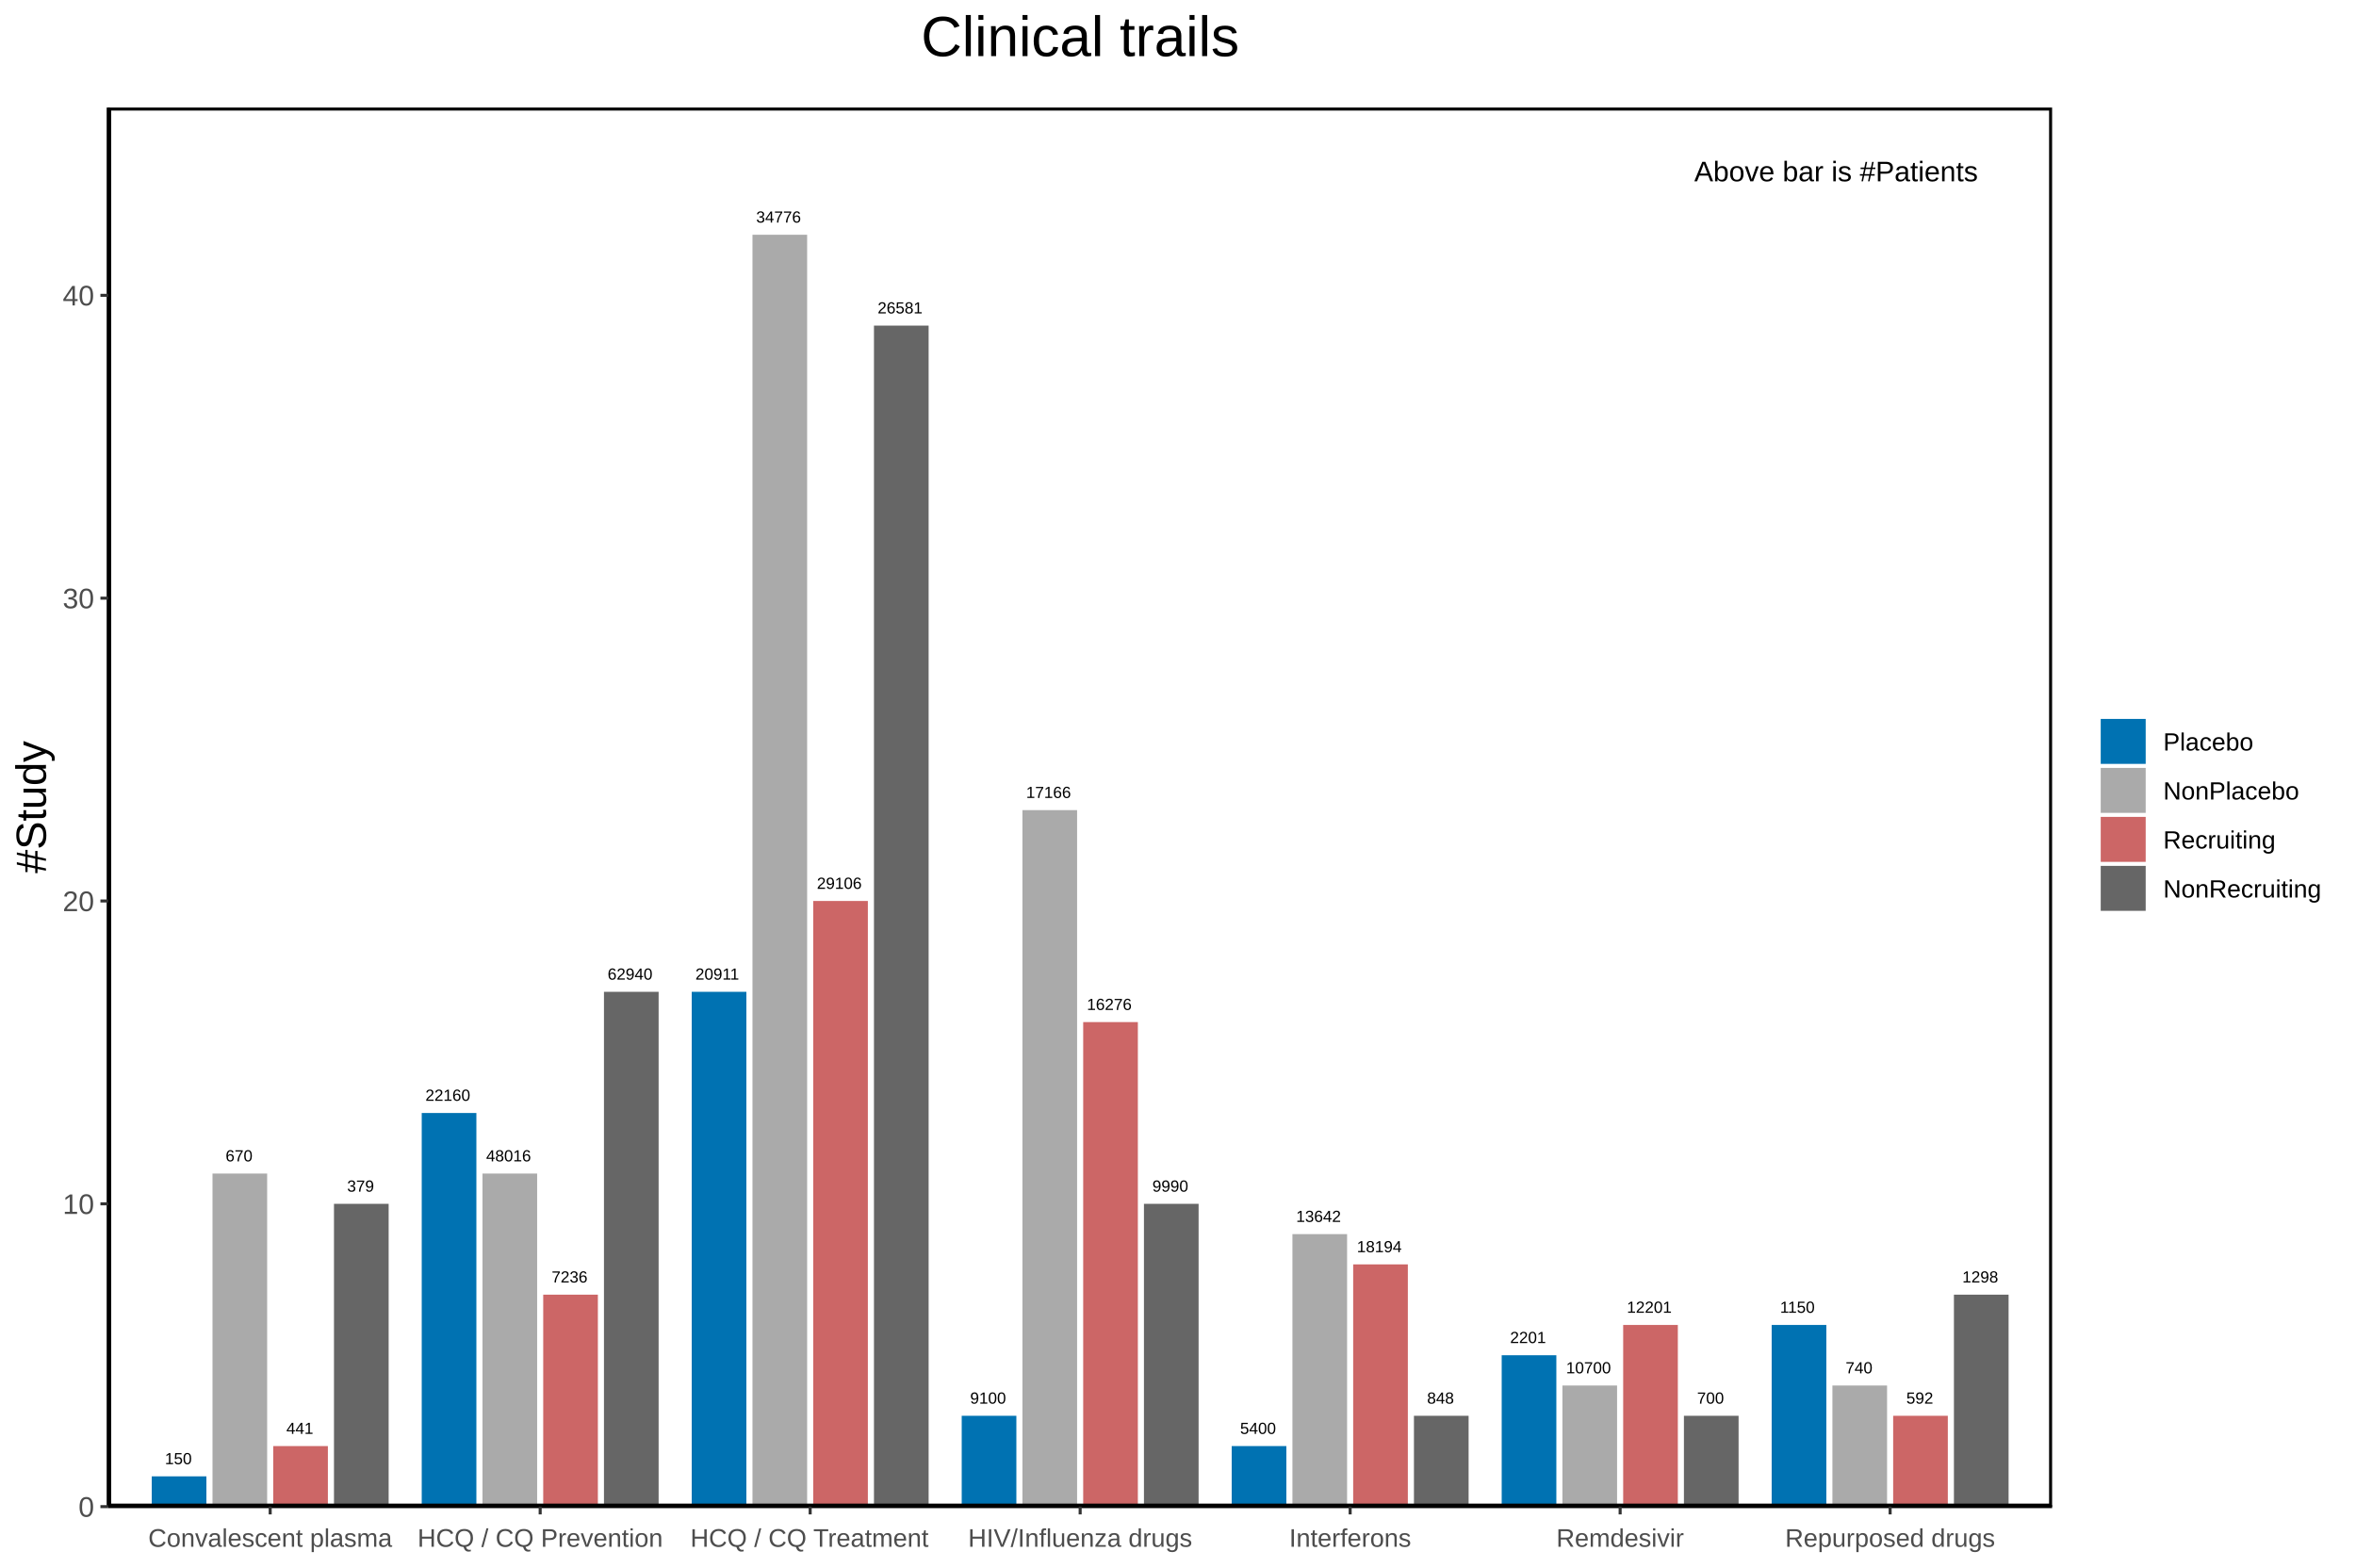
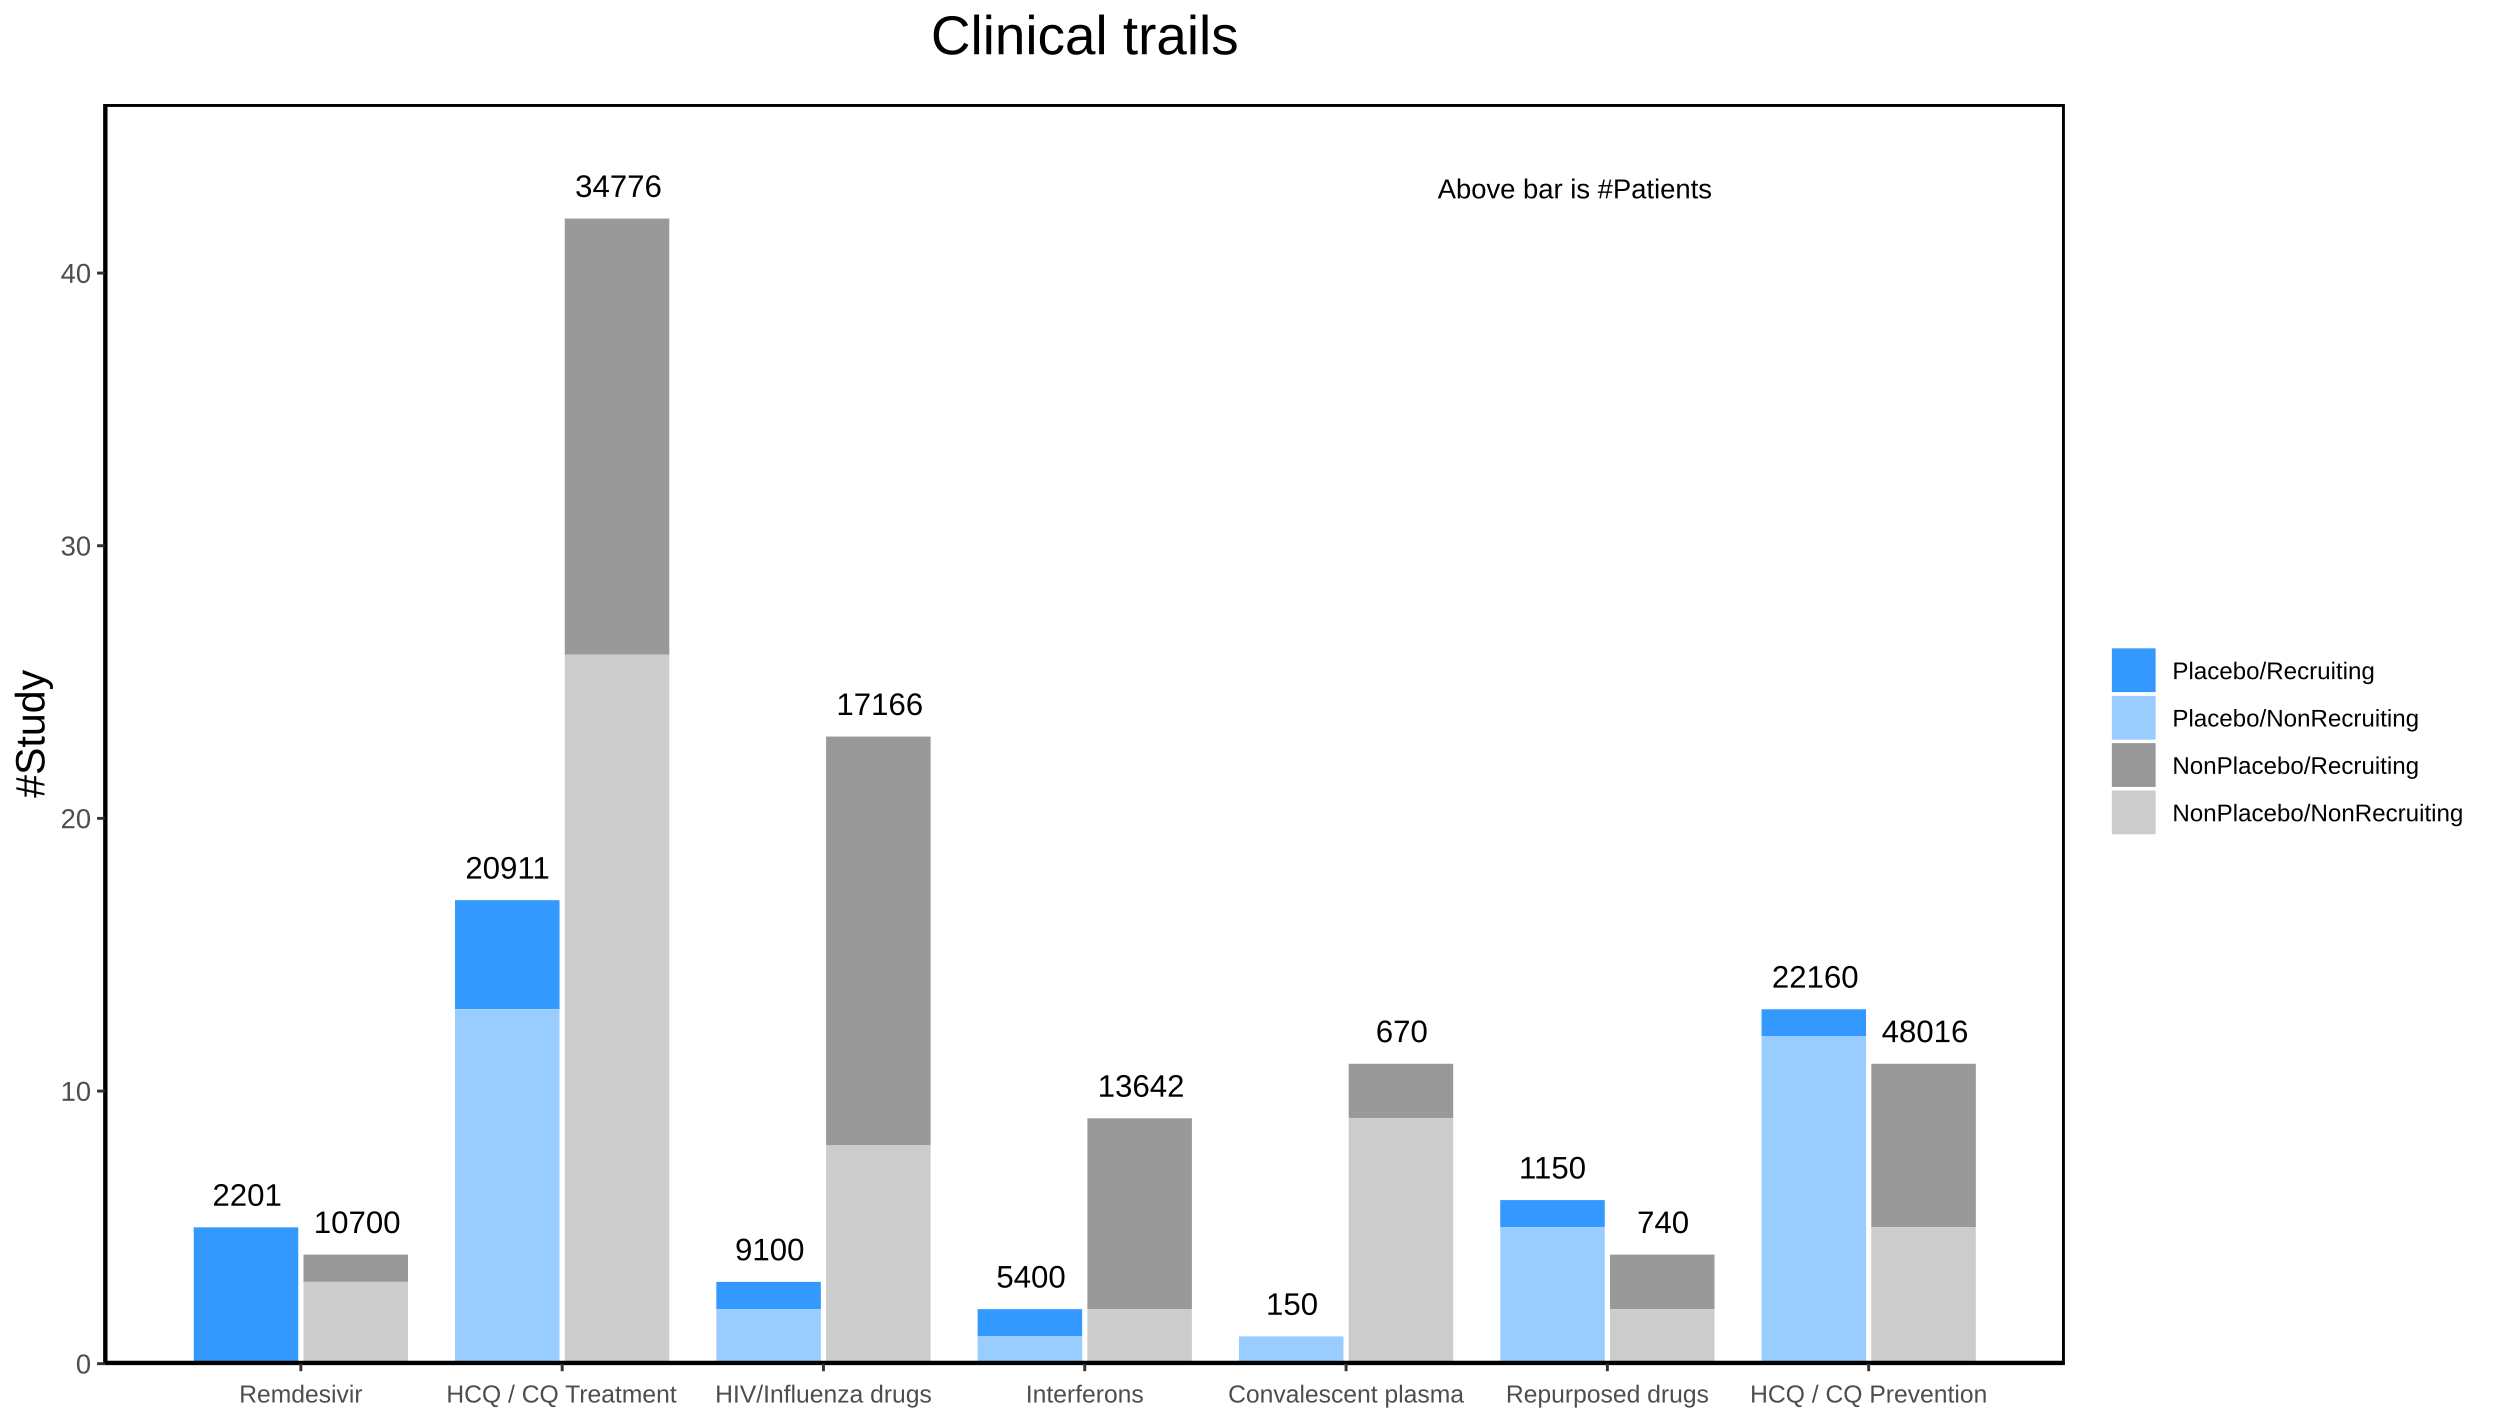
- <svg xmlns="http://www.w3.org/2000/svg" viewBox="0 0 831.00 553.00">
+ <svg xmlns="http://www.w3.org/2000/svg" viewBox="0 0 912.00 519.00">
  <defs>
    <style type="text/css">
    line, polyline, polygon, path, rect, circle {
      fill: none;
      stroke: #000000;
      stroke-linecap: round;
      stroke-linejoin: round;
      stroke-miterlimit: 10.00;
    }
  </style>
  </defs>
  <rect width="100%" height="100%" style="stroke: none; fill: #FFFFFF;" />
-   <rect x="0.00" y="0.00" width="831.00" height="553.00" style="stroke-width: 1.07; stroke: #FFFFFF; fill: #FFFFFF;" />
+   <rect x="0.00" y="0.00" width="912.00" height="519.00" style="stroke-width: 1.07; stroke: #FFFFFF; fill: #FFFFFF;" />
  <defs>
-     <clipPath id="cpMzguMTZ8NzIzLjgyfDUzMS40N3wzNy45NA==">
-       <rect x="38.16" y="37.94" width="685.65" height="493.53" />
+     <clipPath id="cpMzguMTZ8NzUzLjI4fDQ5Ny40N3wzNy45NA==">
+       <rect x="38.16" y="37.94" width="715.12" height="459.53" />
    </clipPath>
  </defs>
-   <rect x="38.16" y="37.94" width="685.65" height="493.53" style="stroke-width: 1.07; stroke: none; fill: #FFFFFF;" clip-path="url(#cpMzguMTZ8NzIzLjgyfDUzMS40N3wzNy45NA==)" />
-   <rect x="53.52" y="520.79" width="19.28" height="10.68" style="stroke-width: 1.07; stroke: none; stroke-linecap: square; stroke-linejoin: miter; fill: #0072B2;" clip-path="url(#cpMzguMTZ8NzIzLjgyfDUzMS40N3wzNy45NA==)" />
-   <rect x="74.95" y="413.96" width="19.28" height="117.51" style="stroke-width: 1.07; stroke: none; stroke-linecap: square; stroke-linejoin: miter; fill: #AAAAAA;" clip-path="url(#cpMzguMTZ8NzIzLjgyfDUzMS40N3wzNy45NA==)" />
-   <rect x="96.37" y="510.11" width="19.28" height="21.36" style="stroke-width: 1.07; stroke: none; stroke-linecap: square; stroke-linejoin: miter; fill: #CC6666;" clip-path="url(#cpMzguMTZ8NzIzLjgyfDUzMS40N3wzNy45NA==)" />
-   <rect x="117.80" y="424.65" width="19.28" height="106.82" style="stroke-width: 1.07; stroke: none; stroke-linecap: square; stroke-linejoin: miter; fill: #666666;" clip-path="url(#cpMzguMTZ8NzIzLjgyfDUzMS40N3wzNy45NA==)" />
-   <rect x="148.75" y="392.60" width="19.28" height="138.87" style="stroke-width: 1.07; stroke: none; stroke-linecap: square; stroke-linejoin: miter; fill: #0072B2;" clip-path="url(#cpMzguMTZ8NzIzLjgyfDUzMS40N3wzNy45NA==)" />
-   <rect x="170.18" y="413.96" width="19.28" height="117.51" style="stroke-width: 1.07; stroke: none; stroke-linecap: square; stroke-linejoin: miter; fill: #AAAAAA;" clip-path="url(#cpMzguMTZ8NzIzLjgyfDUzMS40N3wzNy45NA==)" />
-   <rect x="191.60" y="456.69" width="19.28" height="74.78" style="stroke-width: 1.07; stroke: none; stroke-linecap: square; stroke-linejoin: miter; fill: #CC6666;" clip-path="url(#cpMzguMTZ8NzIzLjgyfDUzMS40N3wzNy45NA==)" />
-   <rect x="213.03" y="349.87" width="19.28" height="181.60" style="stroke-width: 1.07; stroke: none; stroke-linecap: square; stroke-linejoin: miter; fill: #666666;" clip-path="url(#cpMzguMTZ8NzIzLjgyfDUzMS40N3wzNy45NA==)" />
-   <rect x="243.98" y="349.87" width="19.28" height="181.60" style="stroke-width: 1.07; stroke: none; stroke-linecap: square; stroke-linejoin: miter; fill: #0072B2;" clip-path="url(#cpMzguMTZ8NzIzLjgyfDUzMS40N3wzNy45NA==)" />
-   <rect x="265.41" y="82.81" width="19.28" height="448.66" style="stroke-width: 1.07; stroke: none; stroke-linecap: square; stroke-linejoin: miter; fill: #AAAAAA;" clip-path="url(#cpMzguMTZ8NzIzLjgyfDUzMS40N3wzNy45NA==)" />
-   <rect x="286.83" y="317.82" width="19.28" height="213.65" style="stroke-width: 1.07; stroke: none; stroke-linecap: square; stroke-linejoin: miter; fill: #CC6666;" clip-path="url(#cpMzguMTZ8NzIzLjgyfDUzMS40N3wzNy45NA==)" />
-   <rect x="308.26" y="114.86" width="19.28" height="416.62" style="stroke-width: 1.07; stroke: none; stroke-linecap: square; stroke-linejoin: miter; fill: #666666;" clip-path="url(#cpMzguMTZ8NzIzLjgyfDUzMS40N3wzNy45NA==)" />
-   <rect x="339.21" y="499.42" width="19.28" height="32.05" style="stroke-width: 1.07; stroke: none; stroke-linecap: square; stroke-linejoin: miter; fill: #0072B2;" clip-path="url(#cpMzguMTZ8NzIzLjgyfDUzMS40N3wzNy45NA==)" />
-   <rect x="360.63" y="285.78" width="19.28" height="245.70" style="stroke-width: 1.07; stroke: none; stroke-linecap: square; stroke-linejoin: miter; fill: #AAAAAA;" clip-path="url(#cpMzguMTZ8NzIzLjgyfDUzMS40N3wzNy45NA==)" />
-   <rect x="382.06" y="360.55" width="19.28" height="170.92" style="stroke-width: 1.07; stroke: none; stroke-linecap: square; stroke-linejoin: miter; fill: #CC6666;" clip-path="url(#cpMzguMTZ8NzIzLjgyfDUzMS40N3wzNy45NA==)" />
-   <rect x="403.49" y="424.65" width="19.28" height="106.82" style="stroke-width: 1.07; stroke: none; stroke-linecap: square; stroke-linejoin: miter; fill: #666666;" clip-path="url(#cpMzguMTZ8NzIzLjgyfDUzMS40N3wzNy45NA==)" />
-   <rect x="434.44" y="510.11" width="19.28" height="21.36" style="stroke-width: 1.07; stroke: none; stroke-linecap: square; stroke-linejoin: miter; fill: #0072B2;" clip-path="url(#cpMzguMTZ8NzIzLjgyfDUzMS40N3wzNy45NA==)" />
-   <rect x="455.86" y="435.33" width="19.28" height="96.14" style="stroke-width: 1.07; stroke: none; stroke-linecap: square; stroke-linejoin: miter; fill: #AAAAAA;" clip-path="url(#cpMzguMTZ8NzIzLjgyfDUzMS40N3wzNy45NA==)" />
-   <rect x="477.29" y="446.01" width="19.28" height="85.46" style="stroke-width: 1.07; stroke: none; stroke-linecap: square; stroke-linejoin: miter; fill: #CC6666;" clip-path="url(#cpMzguMTZ8NzIzLjgyfDUzMS40N3wzNy45NA==)" />
-   <rect x="498.72" y="499.42" width="19.28" height="32.05" style="stroke-width: 1.07; stroke: none; stroke-linecap: square; stroke-linejoin: miter; fill: #666666;" clip-path="url(#cpMzguMTZ8NzIzLjgyfDUzMS40N3wzNy45NA==)" />
-   <rect x="529.67" y="478.06" width="19.28" height="53.41" style="stroke-width: 1.07; stroke: none; stroke-linecap: square; stroke-linejoin: miter; fill: #0072B2;" clip-path="url(#cpMzguMTZ8NzIzLjgyfDUzMS40N3wzNy45NA==)" />
-   <rect x="551.09" y="488.74" width="19.28" height="42.73" style="stroke-width: 1.07; stroke: none; stroke-linecap: square; stroke-linejoin: miter; fill: #AAAAAA;" clip-path="url(#cpMzguMTZ8NzIzLjgyfDUzMS40N3wzNy45NA==)" />
-   <rect x="572.52" y="467.38" width="19.28" height="64.09" style="stroke-width: 1.07; stroke: none; stroke-linecap: square; stroke-linejoin: miter; fill: #CC6666;" clip-path="url(#cpMzguMTZ8NzIzLjgyfDUzMS40N3wzNy45NA==)" />
-   <rect x="593.95" y="499.42" width="19.28" height="32.05" style="stroke-width: 1.07; stroke: none; stroke-linecap: square; stroke-linejoin: miter; fill: #666666;" clip-path="url(#cpMzguMTZ8NzIzLjgyfDUzMS40N3wzNy45NA==)" />
-   <rect x="624.90" y="467.38" width="19.28" height="64.09" style="stroke-width: 1.07; stroke: none; stroke-linecap: square; stroke-linejoin: miter; fill: #0072B2;" clip-path="url(#cpMzguMTZ8NzIzLjgyfDUzMS40N3wzNy45NA==)" />
-   <rect x="646.32" y="488.74" width="19.28" height="42.73" style="stroke-width: 1.07; stroke: none; stroke-linecap: square; stroke-linejoin: miter; fill: #AAAAAA;" clip-path="url(#cpMzguMTZ8NzIzLjgyfDUzMS40N3wzNy45NA==)" />
-   <rect x="667.75" y="499.42" width="19.28" height="32.05" style="stroke-width: 1.07; stroke: none; stroke-linecap: square; stroke-linejoin: miter; fill: #CC6666;" clip-path="url(#cpMzguMTZ8NzIzLjgyfDUzMS40N3wzNy45NA==)" />
-   <rect x="689.18" y="456.69" width="19.28" height="74.78" style="stroke-width: 1.07; stroke: none; stroke-linecap: square; stroke-linejoin: miter; fill: #666666;" clip-path="url(#cpMzguMTZ8NzIzLjgyfDUzMS40N3wzNy45NA==)" />
-   <g clip-path="url(#cpMzguMTZ8NzIzLjgyfDUzMS40N3wzNy45NA==)">
-     <text x="79.58" y="409.67" style="font-size: 5.69px; font-family: Arial;" textLength="10.01px" lengthAdjust="spacingAndGlyphs">670</text>
+   <rect x="38.16" y="37.94" width="715.12" height="459.53" style="stroke-width: 1.07; stroke: none; fill: #FFFFFF;" clip-path="url(#cpMzguMTZ8NzUzLjI4fDQ5Ny40N3wzNy45NA==)" />
+   <rect x="70.67" y="447.74" width="38.13" height="49.73" style="stroke-width: 1.07; stroke: none; stroke-linecap: square; stroke-linejoin: miter; fill: #3399FF;" clip-path="url(#cpMzguMTZ8NzUzLjI4fDQ5Ny40N3wzNy45NA==)" />
+   <rect x="165.99" y="328.38" width="38.13" height="39.79" style="stroke-width: 1.07; stroke: none; stroke-linecap: square; stroke-linejoin: miter; fill: #3399FF;" clip-path="url(#cpMzguMTZ8NzUzLjI4fDQ5Ny40N3wzNy45NA==)" />
+   <rect x="261.32" y="467.63" width="38.13" height="9.95" style="stroke-width: 1.07; stroke: none; stroke-linecap: square; stroke-linejoin: miter; fill: #3399FF;" clip-path="url(#cpMzguMTZ8NzUzLjI4fDQ5Ny40N3wzNy45NA==)" />
+   <rect x="356.64" y="477.58" width="38.13" height="9.95" style="stroke-width: 1.07; stroke: none; stroke-linecap: square; stroke-linejoin: miter; fill: #3399FF;" clip-path="url(#cpMzguMTZ8NzUzLjI4fDQ5Ny40N3wzNy45NA==)" />
+   <rect x="547.29" y="437.79" width="38.13" height="9.95" style="stroke-width: 1.07; stroke: none; stroke-linecap: square; stroke-linejoin: miter; fill: #3399FF;" clip-path="url(#cpMzguMTZ8NzUzLjI4fDQ5Ny40N3wzNy45NA==)" />
+   <rect x="642.61" y="368.17" width="38.13" height="9.95" style="stroke-width: 1.07; stroke: none; stroke-linecap: square; stroke-linejoin: miter; fill: #3399FF;" clip-path="url(#cpMzguMTZ8NzUzLjI4fDQ5Ny40N3wzNy45NA==)" />
+   <rect x="165.99" y="368.17" width="38.13" height="129.30" style="stroke-width: 1.07; stroke: none; stroke-linecap: square; stroke-linejoin: miter; fill: #99CCFF;" clip-path="url(#cpMzguMTZ8NzUzLjI4fDQ5Ny40N3wzNy45NA==)" />
+   <rect x="261.32" y="477.58" width="38.13" height="19.89" style="stroke-width: 1.07; stroke: none; stroke-linecap: square; stroke-linejoin: miter; fill: #99CCFF;" clip-path="url(#cpMzguMTZ8NzUzLjI4fDQ5Ny40N3wzNy45NA==)" />
+   <rect x="356.64" y="487.52" width="38.13" height="9.95" style="stroke-width: 1.07; stroke: none; stroke-linecap: square; stroke-linejoin: miter; fill: #99CCFF;" clip-path="url(#cpMzguMTZ8NzUzLjI4fDQ5Ny40N3wzNy45NA==)" />
+   <rect x="451.96" y="487.52" width="38.13" height="9.95" style="stroke-width: 1.07; stroke: none; stroke-linecap: square; stroke-linejoin: miter; fill: #99CCFF;" clip-path="url(#cpMzguMTZ8NzUzLjI4fDQ5Ny40N3wzNy45NA==)" />
+   <rect x="547.29" y="447.74" width="38.13" height="49.73" style="stroke-width: 1.07; stroke: none; stroke-linecap: square; stroke-linejoin: miter; fill: #99CCFF;" clip-path="url(#cpMzguMTZ8NzUzLjI4fDQ5Ny40N3wzNy45NA==)" />
+   <rect x="642.61" y="378.11" width="38.13" height="119.36" style="stroke-width: 1.07; stroke: none; stroke-linecap: square; stroke-linejoin: miter; fill: #99CCFF;" clip-path="url(#cpMzguMTZ8NzUzLjI4fDQ5Ny40N3wzNy45NA==)" />
+   <rect x="110.71" y="457.69" width="38.13" height="9.95" style="stroke-width: 1.07; stroke: none; stroke-linecap: square; stroke-linejoin: miter; fill: #999999;" clip-path="url(#cpMzguMTZ8NzUzLjI4fDQ5Ny40N3wzNy45NA==)" />
+   <rect x="206.03" y="79.72" width="38.13" height="159.14" style="stroke-width: 1.07; stroke: none; stroke-linecap: square; stroke-linejoin: miter; fill: #999999;" clip-path="url(#cpMzguMTZ8NzUzLjI4fDQ5Ny40N3wzNy45NA==)" />
+   <rect x="301.35" y="268.70" width="38.13" height="149.20" style="stroke-width: 1.07; stroke: none; stroke-linecap: square; stroke-linejoin: miter; fill: #999999;" clip-path="url(#cpMzguMTZ8NzUzLjI4fDQ5Ny40N3wzNy45NA==)" />
+   <rect x="396.68" y="407.95" width="38.13" height="69.63" style="stroke-width: 1.07; stroke: none; stroke-linecap: square; stroke-linejoin: miter; fill: #999999;" clip-path="url(#cpMzguMTZ8NzUzLjI4fDQ5Ny40N3wzNy45NA==)" />
+   <rect x="492.00" y="388.06" width="38.13" height="19.89" style="stroke-width: 1.07; stroke: none; stroke-linecap: square; stroke-linejoin: miter; fill: #999999;" clip-path="url(#cpMzguMTZ8NzUzLjI4fDQ5Ny40N3wzNy45NA==)" />
+   <rect x="587.32" y="457.69" width="38.13" height="19.89" style="stroke-width: 1.07; stroke: none; stroke-linecap: square; stroke-linejoin: miter; fill: #999999;" clip-path="url(#cpMzguMTZ8NzUzLjI4fDQ5Ny40N3wzNy45NA==)" />
+   <rect x="682.65" y="388.06" width="38.13" height="59.68" style="stroke-width: 1.07; stroke: none; stroke-linecap: square; stroke-linejoin: miter; fill: #999999;" clip-path="url(#cpMzguMTZ8NzUzLjI4fDQ5Ny40N3wzNy45NA==)" />
+   <rect x="110.71" y="467.63" width="38.13" height="29.84" style="stroke-width: 1.07; stroke: none; stroke-linecap: square; stroke-linejoin: miter; fill: #CCCCCC;" clip-path="url(#cpMzguMTZ8NzUzLjI4fDQ5Ny40N3wzNy45NA==)" />
+   <rect x="206.03" y="238.86" width="38.13" height="258.61" style="stroke-width: 1.07; stroke: none; stroke-linecap: square; stroke-linejoin: miter; fill: #CCCCCC;" clip-path="url(#cpMzguMTZ8NzUzLjI4fDQ5Ny40N3wzNy45NA==)" />
+   <rect x="301.35" y="417.90" width="38.13" height="79.57" style="stroke-width: 1.07; stroke: none; stroke-linecap: square; stroke-linejoin: miter; fill: #CCCCCC;" clip-path="url(#cpMzguMTZ8NzUzLjI4fDQ5Ny40N3wzNy45NA==)" />
+   <rect x="396.68" y="477.58" width="38.13" height="19.89" style="stroke-width: 1.07; stroke: none; stroke-linecap: square; stroke-linejoin: miter; fill: #CCCCCC;" clip-path="url(#cpMzguMTZ8NzUzLjI4fDQ5Ny40N3wzNy45NA==)" />
+   <rect x="492.00" y="407.95" width="38.13" height="89.52" style="stroke-width: 1.07; stroke: none; stroke-linecap: square; stroke-linejoin: miter; fill: #CCCCCC;" clip-path="url(#cpMzguMTZ8NzUzLjI4fDQ5Ny40N3wzNy45NA==)" />
+   <rect x="587.32" y="477.58" width="38.13" height="19.89" style="stroke-width: 1.07; stroke: none; stroke-linecap: square; stroke-linejoin: miter; fill: #CCCCCC;" clip-path="url(#cpMzguMTZ8NzUzLjI4fDQ5Ny40N3wzNy45NA==)" />
+   <rect x="682.65" y="447.74" width="38.13" height="49.73" style="stroke-width: 1.07; stroke: none; stroke-linecap: square; stroke-linejoin: miter; fill: #CCCCCC;" clip-path="url(#cpMzguMTZ8NzUzLjI4fDQ5Ny40N3wzNy45NA==)" />
+   <g clip-path="url(#cpMzguMTZ8NzUzLjI4fDQ5Ny40N3wzNy45NA==)">
+     <text x="77.50" y="439.86" style="font-size: 11.38px; font-family: Arial;" textLength="24.47px" lengthAdjust="spacingAndGlyphs">2201</text>
  </g>
-   <g clip-path="url(#cpMzguMTZ8NzIzLjgyfDUzMS40N3wzNy45NA==)">
-     <text x="58.16" y="516.49" style="font-size: 5.69px; font-family: Arial;" textLength="10.01px" lengthAdjust="spacingAndGlyphs">150</text>
+   <g clip-path="url(#cpMzguMTZ8NzUzLjI4fDQ5Ny40N3wzNy45NA==)">
+     <text x="169.76" y="320.51" style="font-size: 11.38px; font-family: Arial;" textLength="30.59px" lengthAdjust="spacingAndGlyphs">20911</text>
  </g>
-   <g clip-path="url(#cpMzguMTZ8NzIzLjgyfDUzMS40N3wzNy45NA==)">
-     <text x="171.48" y="409.67" style="font-size: 5.69px; font-family: Arial;" textLength="16.68px" lengthAdjust="spacingAndGlyphs">48016</text>
+   <g clip-path="url(#cpMzguMTZ8NzUzLjI4fDQ5Ny40N3wzNy45NA==)">
+     <text x="268.15" y="459.76" style="font-size: 11.38px; font-family: Arial;" textLength="24.47px" lengthAdjust="spacingAndGlyphs">9100</text>
  </g>
-   <g clip-path="url(#cpMzguMTZ8NzIzLjgyfDUzMS40N3wzNy45NA==)">
-     <text x="150.05" y="388.30" style="font-size: 5.69px; font-family: Arial;" textLength="16.68px" lengthAdjust="spacingAndGlyphs">22160</text>
+   <g clip-path="url(#cpMzguMTZ8NzUzLjI4fDQ5Ny40N3wzNy45NA==)">
+     <text x="363.47" y="469.70" style="font-size: 11.38px; font-family: Arial;" textLength="24.47px" lengthAdjust="spacingAndGlyphs">5400</text>
  </g>
-   <g clip-path="url(#cpMzguMTZ8NzIzLjgyfDUzMS40N3wzNy45NA==)">
-     <text x="266.71" y="78.51" style="font-size: 5.69px; font-family: Arial;" textLength="16.68px" lengthAdjust="spacingAndGlyphs">34776</text>
+   <g clip-path="url(#cpMzguMTZ8NzUzLjI4fDQ5Ny40N3wzNy45NA==)">
+     <text x="461.85" y="479.65" style="font-size: 11.38px; font-family: Arial;" textLength="18.35px" lengthAdjust="spacingAndGlyphs">150</text>
  </g>
-   <g clip-path="url(#cpMzguMTZ8NzIzLjgyfDUzMS40N3wzNy45NA==)">
-     <text x="245.28" y="345.57" style="font-size: 5.69px; font-family: Arial;" textLength="16.68px" lengthAdjust="spacingAndGlyphs">20911</text>
+   <g clip-path="url(#cpMzguMTZ8NzUzLjI4fDQ5Ny40N3wzNy45NA==)">
+     <text x="554.12" y="429.92" style="font-size: 11.38px; font-family: Arial;" textLength="24.47px" lengthAdjust="spacingAndGlyphs">1150</text>
  </g>
-   <g clip-path="url(#cpMzguMTZ8NzIzLjgyfDUzMS40N3wzNy45NA==)">
-     <text x="361.93" y="281.48" style="font-size: 5.69px; font-family: Arial;" textLength="16.68px" lengthAdjust="spacingAndGlyphs">17166</text>
+   <g clip-path="url(#cpMzguMTZ8NzUzLjI4fDQ5Ny40N3wzNy45NA==)">
+     <text x="646.38" y="360.29" style="font-size: 11.38px; font-family: Arial;" textLength="30.59px" lengthAdjust="spacingAndGlyphs">22160</text>
  </g>
-   <g clip-path="url(#cpMzguMTZ8NzIzLjgyfDUzMS40N3wzNy45NA==)">
-     <text x="342.18" y="495.13" style="font-size: 5.69px; font-family: Arial;" textLength="13.35px" lengthAdjust="spacingAndGlyphs">9100</text>
+   <g clip-path="url(#cpMzguMTZ8NzUzLjI4fDQ5Ny40N3wzNy45NA==)">
+     <text x="114.48" y="449.81" style="font-size: 11.38px; font-family: Arial;" textLength="30.59px" lengthAdjust="spacingAndGlyphs">10700</text>
  </g>
-   <g clip-path="url(#cpMzguMTZ8NzIzLjgyfDUzMS40N3wzNy45NA==)">
-     <text x="457.16" y="431.03" style="font-size: 5.69px; font-family: Arial;" textLength="16.68px" lengthAdjust="spacingAndGlyphs">13642</text>
+   <g clip-path="url(#cpMzguMTZ8NzUzLjI4fDQ5Ny40N3wzNy45NA==)">
+     <text x="209.80" y="71.84" style="font-size: 11.38px; font-family: Arial;" textLength="30.59px" lengthAdjust="spacingAndGlyphs">34776</text>
  </g>
-   <g clip-path="url(#cpMzguMTZ8NzIzLjgyfDUzMS40N3wzNy45NA==)">
-     <text x="437.41" y="505.81" style="font-size: 5.69px; font-family: Arial;" textLength="13.35px" lengthAdjust="spacingAndGlyphs">5400</text>
+   <g clip-path="url(#cpMzguMTZ8NzUzLjI4fDQ5Ny40N3wzNy45NA==)">
+     <text x="305.12" y="260.83" style="font-size: 11.38px; font-family: Arial;" textLength="30.59px" lengthAdjust="spacingAndGlyphs">17166</text>
  </g>
-   <g clip-path="url(#cpMzguMTZ8NzIzLjgyfDUzMS40N3wzNy45NA==)">
-     <text x="552.39" y="484.44" style="font-size: 5.69px; font-family: Arial;" textLength="16.68px" lengthAdjust="spacingAndGlyphs">10700</text>
+   <g clip-path="url(#cpMzguMTZ8NzUzLjI4fDQ5Ny40N3wzNy45NA==)">
+     <text x="400.45" y="400.08" style="font-size: 11.38px; font-family: Arial;" textLength="30.59px" lengthAdjust="spacingAndGlyphs">13642</text>
  </g>
-   <g clip-path="url(#cpMzguMTZ8NzIzLjgyfDUzMS40N3wzNy45NA==)">
-     <text x="532.63" y="473.76" style="font-size: 5.69px; font-family: Arial;" textLength="13.35px" lengthAdjust="spacingAndGlyphs">2201</text>
+   <g clip-path="url(#cpMzguMTZ8NzUzLjI4fDQ5Ny40N3wzNy45NA==)">
+     <text x="501.89" y="380.18" style="font-size: 11.38px; font-family: Arial;" textLength="18.35px" lengthAdjust="spacingAndGlyphs">670</text>
  </g>
-   <g clip-path="url(#cpMzguMTZ8NzIzLjgyfDUzMS40N3wzNy45NA==)">
-     <text x="650.96" y="484.44" style="font-size: 5.69px; font-family: Arial;" textLength="10.01px" lengthAdjust="spacingAndGlyphs">740</text>
+   <g clip-path="url(#cpMzguMTZ8NzUzLjI4fDQ5Ny40N3wzNy45NA==)">
+     <text x="597.21" y="449.81" style="font-size: 11.38px; font-family: Arial;" textLength="18.35px" lengthAdjust="spacingAndGlyphs">740</text>
  </g>
-   <g clip-path="url(#cpMzguMTZ8NzIzLjgyfDUzMS40N3wzNy45NA==)">
-     <text x="627.86" y="463.08" style="font-size: 5.69px; font-family: Arial;" textLength="13.35px" lengthAdjust="spacingAndGlyphs">1150</text>
+   <g clip-path="url(#cpMzguMTZ8NzUzLjI4fDQ5Ny40N3wzNy45NA==)">
+     <text x="686.42" y="380.18" style="font-size: 11.38px; font-family: Arial;" textLength="30.59px" lengthAdjust="spacingAndGlyphs">48016</text>
  </g>
-   <g clip-path="url(#cpMzguMTZ8NzIzLjgyfDUzMS40N3wzNy45NA==)">
-     <text x="122.44" y="420.35" style="font-size: 5.69px; font-family: Arial;" textLength="10.01px" lengthAdjust="spacingAndGlyphs">379</text>
+   <g clip-path="url(#cpMzguMTZ8NzUzLjI4fDQ5Ny40N3wzNy45NA==)">
+     <text x="524.47" y="72.36" style="font-size: 10.00px; font-family: Arial;" textLength="100.06px" lengthAdjust="spacingAndGlyphs">Above bar is #Patients</text>
  </g>
-   <g clip-path="url(#cpMzguMTZ8NzIzLjgyfDUzMS40N3wzNy45NA==)">
-     <text x="101.01" y="505.81" style="font-size: 5.69px; font-family: Arial;" textLength="10.01px" lengthAdjust="spacingAndGlyphs">441</text>
-   </g>
-   <g clip-path="url(#cpMzguMTZ8NzIzLjgyfDUzMS40N3wzNy45NA==)">
-     <text x="214.33" y="345.57" style="font-size: 5.69px; font-family: Arial;" textLength="16.68px" lengthAdjust="spacingAndGlyphs">62940</text>
-   </g>
-   <g clip-path="url(#cpMzguMTZ8NzIzLjgyfDUzMS40N3wzNy45NA==)">
-     <text x="194.57" y="452.40" style="font-size: 5.69px; font-family: Arial;" textLength="13.35px" lengthAdjust="spacingAndGlyphs">7236</text>
-   </g>
-   <g clip-path="url(#cpMzguMTZ8NzIzLjgyfDUzMS40N3wzNy45NA==)">
-     <text x="309.56" y="110.56" style="font-size: 5.69px; font-family: Arial;" textLength="16.68px" lengthAdjust="spacingAndGlyphs">26581</text>
-   </g>
-   <g clip-path="url(#cpMzguMTZ8NzIzLjgyfDUzMS40N3wzNy45NA==)">
-     <text x="288.13" y="313.53" style="font-size: 5.69px; font-family: Arial;" textLength="16.68px" lengthAdjust="spacingAndGlyphs">29106</text>
-   </g>
-   <g clip-path="url(#cpMzguMTZ8NzIzLjgyfDUzMS40N3wzNy45NA==)">
-     <text x="406.46" y="420.35" style="font-size: 5.69px; font-family: Arial;" textLength="13.35px" lengthAdjust="spacingAndGlyphs">9990</text>
-   </g>
-   <g clip-path="url(#cpMzguMTZ8NzIzLjgyfDUzMS40N3wzNy45NA==)">
-     <text x="383.36" y="356.26" style="font-size: 5.69px; font-family: Arial;" textLength="16.68px" lengthAdjust="spacingAndGlyphs">16276</text>
-   </g>
-   <g clip-path="url(#cpMzguMTZ8NzIzLjgyfDUzMS40N3wzNy45NA==)">
-     <text x="503.35" y="495.13" style="font-size: 5.69px; font-family: Arial;" textLength="10.01px" lengthAdjust="spacingAndGlyphs">848</text>
-   </g>
-   <g clip-path="url(#cpMzguMTZ8NzIzLjgyfDUzMS40N3wzNy45NA==)">
-     <text x="478.59" y="441.72" style="font-size: 5.69px; font-family: Arial;" textLength="16.68px" lengthAdjust="spacingAndGlyphs">18194</text>
-   </g>
-   <g clip-path="url(#cpMzguMTZ8NzIzLjgyfDUzMS40N3wzNy45NA==)">
-     <text x="598.58" y="495.13" style="font-size: 5.69px; font-family: Arial;" textLength="10.01px" lengthAdjust="spacingAndGlyphs">700</text>
-   </g>
-   <g clip-path="url(#cpMzguMTZ8NzIzLjgyfDUzMS40N3wzNy45NA==)">
-     <text x="573.82" y="463.08" style="font-size: 5.69px; font-family: Arial;" textLength="16.68px" lengthAdjust="spacingAndGlyphs">12201</text>
-   </g>
-   <g clip-path="url(#cpMzguMTZ8NzIzLjgyfDUzMS40N3wzNy45NA==)">
-     <text x="692.14" y="452.40" style="font-size: 5.69px; font-family: Arial;" textLength="13.35px" lengthAdjust="spacingAndGlyphs">1298</text>
-   </g>
-   <g clip-path="url(#cpMzguMTZ8NzIzLjgyfDUzMS40N3wzNy45NA==)">
-     <text x="672.39" y="495.13" style="font-size: 5.69px; font-family: Arial;" textLength="10.01px" lengthAdjust="spacingAndGlyphs">592</text>
-   </g>
-   <g clip-path="url(#cpMzguMTZ8NzIzLjgyfDUzMS40N3wzNy45NA==)">
-     <text x="597.60" y="63.95" style="font-size: 10.00px; font-family: Arial;" textLength="100.06px" lengthAdjust="spacingAndGlyphs">Above bar is #Patients</text>
-   </g>
-   <rect x="38.16" y="37.94" width="685.65" height="493.53" style="stroke-width: 2.13;" clip-path="url(#cpMzguMTZ8NzIzLjgyfDUzMS40N3wzNy45NA==)" />
+   <rect x="38.16" y="37.94" width="715.12" height="459.53" style="stroke-width: 2.13;" clip-path="url(#cpMzguMTZ8NzUzLjI4fDQ5Ny40N3wzNy45NA==)" />
  <defs>
-     <clipPath id="cpMC4wMHw4MzEuMDB8NTUzLjAwfDAuMDA=">
-       <rect x="0.00" y="0.00" width="831.00" height="553.00" />
+     <clipPath id="cpMC4wMHw5MTIuMDB8NTE5LjAwfDAuMDA=">
+       <rect x="0.00" y="0.00" width="912.00" height="519.00" />
    </clipPath>
  </defs>
-   <polyline points="38.16,531.47 38.16,37.94 " style="stroke-width: 1.07; stroke-linecap: butt;" clip-path="url(#cpMC4wMHw4MzEuMDB8NTUzLjAwfDAuMDA=)" />
-   <g clip-path="url(#cpMC4wMHw4MzEuMDB8NTUzLjAwfDAuMDA=)">
-     <text x="27.67" y="535.05" style="font-size: 10.00px; fill: #4D4D4D; font-family: Arial;" textLength="5.56px" lengthAdjust="spacingAndGlyphs">0</text>
+   <polyline points="38.16,497.47 38.16,37.94 " style="stroke-width: 1.07; stroke-linecap: butt;" clip-path="url(#cpMC4wMHw5MTIuMDB8NTE5LjAwfDAuMDA=)" />
+   <g clip-path="url(#cpMC4wMHw5MTIuMDB8NTE5LjAwfDAuMDA=)">
+     <text x="27.67" y="501.05" style="font-size: 10.00px; fill: #4D4D4D; font-family: Arial;" textLength="5.56px" lengthAdjust="spacingAndGlyphs">0</text>
  </g>
-   <g clip-path="url(#cpMC4wMHw4MzEuMDB8NTUzLjAwfDAuMDA=)">
-     <text x="22.11" y="428.23" style="font-size: 10.00px; fill: #4D4D4D; font-family: Arial;" textLength="11.12px" lengthAdjust="spacingAndGlyphs">10</text>
+   <g clip-path="url(#cpMC4wMHw5MTIuMDB8NTE5LjAwfDAuMDA=)">
+     <text x="22.11" y="401.58" style="font-size: 10.00px; fill: #4D4D4D; font-family: Arial;" textLength="11.12px" lengthAdjust="spacingAndGlyphs">10</text>
  </g>
-   <g clip-path="url(#cpMC4wMHw4MzEuMDB8NTUzLjAwfDAuMDA=)">
-     <text x="22.11" y="321.40" style="font-size: 10.00px; fill: #4D4D4D; font-family: Arial;" textLength="11.12px" lengthAdjust="spacingAndGlyphs">20</text>
+   <g clip-path="url(#cpMC4wMHw5MTIuMDB8NTE5LjAwfDAuMDA=)">
+     <text x="22.11" y="302.12" style="font-size: 10.00px; fill: #4D4D4D; font-family: Arial;" textLength="11.12px" lengthAdjust="spacingAndGlyphs">20</text>
  </g>
-   <g clip-path="url(#cpMC4wMHw4MzEuMDB8NTUzLjAwfDAuMDA=)">
-     <text x="22.11" y="214.58" style="font-size: 10.00px; fill: #4D4D4D; font-family: Arial;" textLength="11.12px" lengthAdjust="spacingAndGlyphs">30</text>
+   <g clip-path="url(#cpMC4wMHw5MTIuMDB8NTE5LjAwfDAuMDA=)">
+     <text x="22.11" y="202.65" style="font-size: 10.00px; fill: #4D4D4D; font-family: Arial;" textLength="11.12px" lengthAdjust="spacingAndGlyphs">30</text>
  </g>
-   <g clip-path="url(#cpMC4wMHw4MzEuMDB8NTUzLjAwfDAuMDA=)">
-     <text x="22.11" y="107.75" style="font-size: 10.00px; fill: #4D4D4D; font-family: Arial;" textLength="11.12px" lengthAdjust="spacingAndGlyphs">40</text>
+   <g clip-path="url(#cpMC4wMHw5MTIuMDB8NTE5LjAwfDAuMDA=)">
+     <text x="22.11" y="103.19" style="font-size: 10.00px; fill: #4D4D4D; font-family: Arial;" textLength="11.12px" lengthAdjust="spacingAndGlyphs">40</text>
  </g>
-   <polyline points="35.42,531.47 38.16,531.47 " style="stroke-width: 1.07; stroke: #333333; stroke-linecap: butt;" clip-path="url(#cpMC4wMHw4MzEuMDB8NTUzLjAwfDAuMDA=)" />
-   <polyline points="35.42,424.65 38.16,424.65 " style="stroke-width: 1.07; stroke: #333333; stroke-linecap: butt;" clip-path="url(#cpMC4wMHw4MzEuMDB8NTUzLjAwfDAuMDA=)" />
-   <polyline points="35.42,317.82 38.16,317.82 " style="stroke-width: 1.07; stroke: #333333; stroke-linecap: butt;" clip-path="url(#cpMC4wMHw4MzEuMDB8NTUzLjAwfDAuMDA=)" />
-   <polyline points="35.42,211.00 38.16,211.00 " style="stroke-width: 1.07; stroke: #333333; stroke-linecap: butt;" clip-path="url(#cpMC4wMHw4MzEuMDB8NTUzLjAwfDAuMDA=)" />
-   <polyline points="35.42,104.17 38.16,104.17 " style="stroke-width: 1.07; stroke: #333333; stroke-linecap: butt;" clip-path="url(#cpMC4wMHw4MzEuMDB8NTUzLjAwfDAuMDA=)" />
-   <polyline points="38.16,531.47 723.82,531.47 " style="stroke-width: 1.07; stroke-linecap: butt;" clip-path="url(#cpMC4wMHw4MzEuMDB8NTUzLjAwfDAuMDA=)" />
-   <polyline points="95.30,534.21 95.30,531.47 " style="stroke-width: 1.07; stroke: #333333; stroke-linecap: butt;" clip-path="url(#cpMC4wMHw4MzEuMDB8NTUzLjAwfDAuMDA=)" />
-   <polyline points="190.53,534.21 190.53,531.47 " style="stroke-width: 1.07; stroke: #333333; stroke-linecap: butt;" clip-path="url(#cpMC4wMHw4MzEuMDB8NTUzLjAwfDAuMDA=)" />
-   <polyline points="285.76,534.21 285.76,531.47 " style="stroke-width: 1.07; stroke: #333333; stroke-linecap: butt;" clip-path="url(#cpMC4wMHw4MzEuMDB8NTUzLjAwfDAuMDA=)" />
-   <polyline points="380.99,534.21 380.99,531.47 " style="stroke-width: 1.07; stroke: #333333; stroke-linecap: butt;" clip-path="url(#cpMC4wMHw4MzEuMDB8NTUzLjAwfDAuMDA=)" />
-   <polyline points="476.22,534.21 476.22,531.47 " style="stroke-width: 1.07; stroke: #333333; stroke-linecap: butt;" clip-path="url(#cpMC4wMHw4MzEuMDB8NTUzLjAwfDAuMDA=)" />
-   <polyline points="571.45,534.21 571.45,531.47 " style="stroke-width: 1.07; stroke: #333333; stroke-linecap: butt;" clip-path="url(#cpMC4wMHw4MzEuMDB8NTUzLjAwfDAuMDA=)" />
-   <polyline points="666.68,534.21 666.68,531.47 " style="stroke-width: 1.07; stroke: #333333; stroke-linecap: butt;" clip-path="url(#cpMC4wMHw4MzEuMDB8NTUzLjAwfDAuMDA=)" />
-   <g clip-path="url(#cpMC4wMHw4MzEuMDB8NTUzLjAwfDAuMDA=)">
-     <text x="52.28" y="545.63" style="font-size: 9.00px; fill: #4D4D4D; font-family: Arial;" textLength="86.04px" lengthAdjust="spacingAndGlyphs">Convalescent plasma</text>
+   <polyline points="35.42,497.47 38.16,497.47 " style="stroke-width: 1.07; stroke: #333333; stroke-linecap: butt;" clip-path="url(#cpMC4wMHw5MTIuMDB8NTE5LjAwfDAuMDA=)" />
+   <polyline points="35.42,398.01 38.16,398.01 " style="stroke-width: 1.07; stroke: #333333; stroke-linecap: butt;" clip-path="url(#cpMC4wMHw5MTIuMDB8NTE5LjAwfDAuMDA=)" />
+   <polyline points="35.42,298.54 38.16,298.54 " style="stroke-width: 1.07; stroke: #333333; stroke-linecap: butt;" clip-path="url(#cpMC4wMHw5MTIuMDB8NTE5LjAwfDAuMDA=)" />
+   <polyline points="35.42,199.08 38.16,199.08 " style="stroke-width: 1.07; stroke: #333333; stroke-linecap: butt;" clip-path="url(#cpMC4wMHw5MTIuMDB8NTE5LjAwfDAuMDA=)" />
+   <polyline points="35.42,99.61 38.16,99.61 " style="stroke-width: 1.07; stroke: #333333; stroke-linecap: butt;" clip-path="url(#cpMC4wMHw5MTIuMDB8NTE5LjAwfDAuMDA=)" />
+   <polyline points="38.16,497.47 753.28,497.47 " style="stroke-width: 1.07; stroke-linecap: butt;" clip-path="url(#cpMC4wMHw5MTIuMDB8NTE5LjAwfDAuMDA=)" />
+   <polyline points="109.75,500.21 109.75,497.47 " style="stroke-width: 1.07; stroke: #333333; stroke-linecap: butt;" clip-path="url(#cpMC4wMHw5MTIuMDB8NTE5LjAwfDAuMDA=)" />
+   <polyline points="205.08,500.21 205.08,497.47 " style="stroke-width: 1.07; stroke: #333333; stroke-linecap: butt;" clip-path="url(#cpMC4wMHw5MTIuMDB8NTE5LjAwfDAuMDA=)" />
+   <polyline points="300.40,500.21 300.40,497.47 " style="stroke-width: 1.07; stroke: #333333; stroke-linecap: butt;" clip-path="url(#cpMC4wMHw5MTIuMDB8NTE5LjAwfDAuMDA=)" />
+   <polyline points="395.72,500.21 395.72,497.47 " style="stroke-width: 1.07; stroke: #333333; stroke-linecap: butt;" clip-path="url(#cpMC4wMHw5MTIuMDB8NTE5LjAwfDAuMDA=)" />
+   <polyline points="491.05,500.21 491.05,497.47 " style="stroke-width: 1.07; stroke: #333333; stroke-linecap: butt;" clip-path="url(#cpMC4wMHw5MTIuMDB8NTE5LjAwfDAuMDA=)" />
+   <polyline points="586.37,500.21 586.37,497.47 " style="stroke-width: 1.07; stroke: #333333; stroke-linecap: butt;" clip-path="url(#cpMC4wMHw5MTIuMDB8NTE5LjAwfDAuMDA=)" />
+   <polyline points="681.69,500.21 681.69,497.47 " style="stroke-width: 1.07; stroke: #333333; stroke-linecap: butt;" clip-path="url(#cpMC4wMHw5MTIuMDB8NTE5LjAwfDAuMDA=)" />
+   <g clip-path="url(#cpMC4wMHw5MTIuMDB8NTE5LjAwfDAuMDA=)">
+     <text x="87.25" y="511.63" style="font-size: 9.00px; fill: #4D4D4D; font-family: Arial;" textLength="45.01px" lengthAdjust="spacingAndGlyphs">Remdesivir</text>
  </g>
-   <g clip-path="url(#cpMC4wMHw4MzEuMDB8NTUzLjAwfDAuMDA=)">
-     <text x="147.27" y="545.63" style="font-size: 9.00px; fill: #4D4D4D; font-family: Arial;" textLength="86.53px" lengthAdjust="spacingAndGlyphs">HCQ / CQ Prevention</text>
+   <g clip-path="url(#cpMC4wMHw5MTIuMDB8NTE5LjAwfDAuMDA=)">
+     <text x="162.82" y="511.63" style="font-size: 9.00px; fill: #4D4D4D; font-family: Arial;" textLength="84.52px" lengthAdjust="spacingAndGlyphs">HCQ / CQ Treatment</text>
  </g>
-   <g clip-path="url(#cpMC4wMHw4MzEuMDB8NTUzLjAwfDAuMDA=)">
-     <text x="243.50" y="545.63" style="font-size: 9.00px; fill: #4D4D4D; font-family: Arial;" textLength="84.52px" lengthAdjust="spacingAndGlyphs">HCQ / CQ Treatment</text>
+   <g clip-path="url(#cpMC4wMHw5MTIuMDB8NTE5LjAwfDAuMDA=)">
+     <text x="260.88" y="511.63" style="font-size: 9.00px; fill: #4D4D4D; font-family: Arial;" textLength="79.04px" lengthAdjust="spacingAndGlyphs">HIV/Influenza drugs</text>
  </g>
-   <g clip-path="url(#cpMC4wMHw4MzEuMDB8NTUzLjAwfDAuMDA=)">
-     <text x="341.47" y="545.63" style="font-size: 9.00px; fill: #4D4D4D; font-family: Arial;" textLength="79.04px" lengthAdjust="spacingAndGlyphs">HIV/Influenza drugs</text>
+   <g clip-path="url(#cpMC4wMHw5MTIuMDB8NTE5LjAwfDAuMDA=)">
+     <text x="374.21" y="511.63" style="font-size: 9.00px; fill: #4D4D4D; font-family: Arial;" textLength="43.02px" lengthAdjust="spacingAndGlyphs">Interferons</text>
  </g>
-   <g clip-path="url(#cpMC4wMHw4MzEuMDB8NTUzLjAwfDAuMDA=)">
-     <text x="454.71" y="545.63" style="font-size: 9.00px; fill: #4D4D4D; font-family: Arial;" textLength="43.02px" lengthAdjust="spacingAndGlyphs">Interferons</text>
+   <g clip-path="url(#cpMC4wMHw5MTIuMDB8NTE5LjAwfDAuMDA=)">
+     <text x="448.02" y="511.63" style="font-size: 9.00px; fill: #4D4D4D; font-family: Arial;" textLength="86.04px" lengthAdjust="spacingAndGlyphs">Convalescent plasma</text>
  </g>
-   <g clip-path="url(#cpMC4wMHw4MzEuMDB8NTUzLjAwfDAuMDA=)">
-     <text x="548.94" y="545.63" style="font-size: 9.00px; fill: #4D4D4D; font-family: Arial;" textLength="45.01px" lengthAdjust="spacingAndGlyphs">Remdesivir</text>
+   <g clip-path="url(#cpMC4wMHw5MTIuMDB8NTE5LjAwfDAuMDA=)">
+     <text x="549.35" y="511.63" style="font-size: 9.00px; fill: #4D4D4D; font-family: Arial;" textLength="74.05px" lengthAdjust="spacingAndGlyphs">Repurposed drugs</text>
  </g>
-   <g clip-path="url(#cpMC4wMHw4MzEuMDB8NTUzLjAwfDAuMDA=)">
-     <text x="629.65" y="545.63" style="font-size: 9.00px; fill: #4D4D4D; font-family: Arial;" textLength="74.05px" lengthAdjust="spacingAndGlyphs">Repurposed drugs</text>
+   <g clip-path="url(#cpMC4wMHw5MTIuMDB8NTE5LjAwfDAuMDA=)">
+     <text x="638.43" y="511.63" style="font-size: 9.00px; fill: #4D4D4D; font-family: Arial;" textLength="86.53px" lengthAdjust="spacingAndGlyphs">HCQ / CQ Prevention</text>
  </g>
-   <g clip-path="url(#cpMC4wMHw4MzEuMDB8NTUzLjAwfDAuMDA=)">
-     <text transform="translate(16.21,308.06) rotate(-90)" style="font-size: 15.00px; font-family: Arial;" textLength="46.70px" lengthAdjust="spacingAndGlyphs">#Study</text>
+   <g clip-path="url(#cpMC4wMHw5MTIuMDB8NTE5LjAwfDAuMDA=)">
+     <text transform="translate(16.21,291.06) rotate(-90)" style="font-size: 15.00px; font-family: Arial;" textLength="46.70px" lengthAdjust="spacingAndGlyphs">#Study</text>
  </g>
-   <rect x="734.77" y="241.93" width="90.75" height="85.56" style="stroke-width: 1.07; stroke: none; fill: #FFFFFF;" clip-path="url(#cpMC4wMHw4MzEuMDB8NTUzLjAwfDAuMDA=)" />
-   <rect x="740.96" y="253.60" width="15.86" height="15.86" style="stroke-width: 1.07; stroke: none; stroke-linecap: square; stroke-linejoin: miter; fill: #0072B2;" clip-path="url(#cpMC4wMHw4MzEuMDB8NTUzLjAwfDAuMDA=)" />
-   <rect x="740.96" y="270.88" width="15.86" height="15.86" style="stroke-width: 1.07; stroke: none; stroke-linecap: square; stroke-linejoin: miter; fill: #AAAAAA;" clip-path="url(#cpMC4wMHw4MzEuMDB8NTUzLjAwfDAuMDA=)" />
-   <rect x="740.96" y="288.16" width="15.86" height="15.86" style="stroke-width: 1.07; stroke: none; stroke-linecap: square; stroke-linejoin: miter; fill: #CC6666;" clip-path="url(#cpMC4wMHw4MzEuMDB8NTUzLjAwfDAuMDA=)" />
-   <rect x="740.96" y="305.44" width="15.86" height="15.86" style="stroke-width: 1.07; stroke: none; stroke-linecap: square; stroke-linejoin: miter; fill: #666666;" clip-path="url(#cpMC4wMHw4MzEuMDB8NTUzLjAwfDAuMDA=)" />
-   <g clip-path="url(#cpMC4wMHw4MzEuMDB8NTUzLjAwfDAuMDA=)">
-     <text x="763.01" y="264.75" style="font-size: 8.80px; font-family: Arial;" textLength="32.52px" lengthAdjust="spacingAndGlyphs">Placebo</text>
+   <rect x="764.24" y="224.93" width="142.28" height="85.56" style="stroke-width: 1.07; stroke: none; fill: #FFFFFF;" clip-path="url(#cpMC4wMHw5MTIuMDB8NTE5LjAwfDAuMDA=)" />
+   <rect x="770.43" y="236.60" width="15.86" height="15.86" style="stroke-width: 1.07; stroke: none; stroke-linecap: square; stroke-linejoin: miter; fill: #3399FF;" clip-path="url(#cpMC4wMHw5MTIuMDB8NTE5LjAwfDAuMDA=)" />
+   <rect x="770.43" y="236.60" width="15.86" height="15.86" style="stroke-width: 1.07; stroke: none; stroke-linecap: square; stroke-linejoin: miter; fill: #3399FF;" clip-path="url(#cpMC4wMHw5MTIuMDB8NTE5LjAwfDAuMDA=)" />
+   <rect x="770.43" y="253.88" width="15.86" height="15.86" style="stroke-width: 1.07; stroke: none; stroke-linecap: square; stroke-linejoin: miter; fill: #99CCFF;" clip-path="url(#cpMC4wMHw5MTIuMDB8NTE5LjAwfDAuMDA=)" />
+   <rect x="770.43" y="253.88" width="15.86" height="15.86" style="stroke-width: 1.07; stroke: none; stroke-linecap: square; stroke-linejoin: miter; fill: #99CCFF;" clip-path="url(#cpMC4wMHw5MTIuMDB8NTE5LjAwfDAuMDA=)" />
+   <rect x="770.43" y="271.16" width="15.86" height="15.86" style="stroke-width: 1.07; stroke: none; stroke-linecap: square; stroke-linejoin: miter; fill: #999999;" clip-path="url(#cpMC4wMHw5MTIuMDB8NTE5LjAwfDAuMDA=)" />
+   <rect x="770.43" y="271.16" width="15.86" height="15.86" style="stroke-width: 1.07; stroke: none; stroke-linecap: square; stroke-linejoin: miter; fill: #999999;" clip-path="url(#cpMC4wMHw5MTIuMDB8NTE5LjAwfDAuMDA=)" />
+   <rect x="770.43" y="288.44" width="15.86" height="15.86" style="stroke-width: 1.07; stroke: none; stroke-linecap: square; stroke-linejoin: miter; fill: #CCCCCC;" clip-path="url(#cpMC4wMHw5MTIuMDB8NTE5LjAwfDAuMDA=)" />
+   <rect x="770.43" y="288.44" width="15.86" height="15.86" style="stroke-width: 1.07; stroke: none; stroke-linecap: square; stroke-linejoin: miter; fill: #CCCCCC;" clip-path="url(#cpMC4wMHw5MTIuMDB8NTE5LjAwfDAuMDA=)" />
+   <g clip-path="url(#cpMC4wMHw5MTIuMDB8NTE5LjAwfDAuMDA=)">
+     <text x="792.48" y="247.75" style="font-size: 8.80px; font-family: Arial;" textLength="75.54px" lengthAdjust="spacingAndGlyphs">Placebo/Recruiting</text>
  </g>
-   <g clip-path="url(#cpMC4wMHw4MzEuMDB8NTUzLjAwfDAuMDA=)">
-     <text x="763.01" y="282.03" style="font-size: 8.80px; font-family: Arial;" textLength="49.03px" lengthAdjust="spacingAndGlyphs">NonPlacebo</text>
+   <g clip-path="url(#cpMC4wMHw5MTIuMDB8NTE5LjAwfDAuMDA=)">
+     <text x="792.48" y="265.03" style="font-size: 8.80px; font-family: Arial;" textLength="92.05px" lengthAdjust="spacingAndGlyphs">Placebo/NonRecruiting</text>
  </g>
-   <g clip-path="url(#cpMC4wMHw4MzEuMDB8NTUzLjAwfDAuMDA=)">
-     <text x="763.01" y="299.31" style="font-size: 8.80px; font-family: Arial;" textLength="40.52px" lengthAdjust="spacingAndGlyphs">Recruiting</text>
+   <g clip-path="url(#cpMC4wMHw5MTIuMDB8NTE5LjAwfDAuMDA=)">
+     <text x="792.48" y="282.31" style="font-size: 8.80px; font-family: Arial;" textLength="92.05px" lengthAdjust="spacingAndGlyphs">NonPlacebo/Recruiting</text>
  </g>
-   <g clip-path="url(#cpMC4wMHw4MzEuMDB8NTUzLjAwfDAuMDA=)">
-     <text x="763.01" y="316.59" style="font-size: 8.80px; font-family: Arial;" textLength="57.03px" lengthAdjust="spacingAndGlyphs">NonRecruiting</text>
+   <g clip-path="url(#cpMC4wMHw5MTIuMDB8NTE5LjAwfDAuMDA=)">
+     <text x="792.48" y="299.59" style="font-size: 8.80px; font-family: Arial;" textLength="108.56px" lengthAdjust="spacingAndGlyphs">NonPlacebo/NonRecruiting</text>
  </g>
-   <g clip-path="url(#cpMC4wMHw4MzEuMDB8NTUzLjAwfDAuMDA=)">
-     <text x="324.87" y="19.79" style="font-size: 20.00px; font-family: Arial;" textLength="112.25px" lengthAdjust="spacingAndGlyphs">Clinical trails</text>
+   <g clip-path="url(#cpMC4wMHw5MTIuMDB8NTE5LjAwfDAuMDA=)">
+     <text x="339.60" y="19.79" style="font-size: 20.00px; font-family: Arial;" textLength="112.25px" lengthAdjust="spacingAndGlyphs">Clinical trails</text>
  </g>
</svg>
